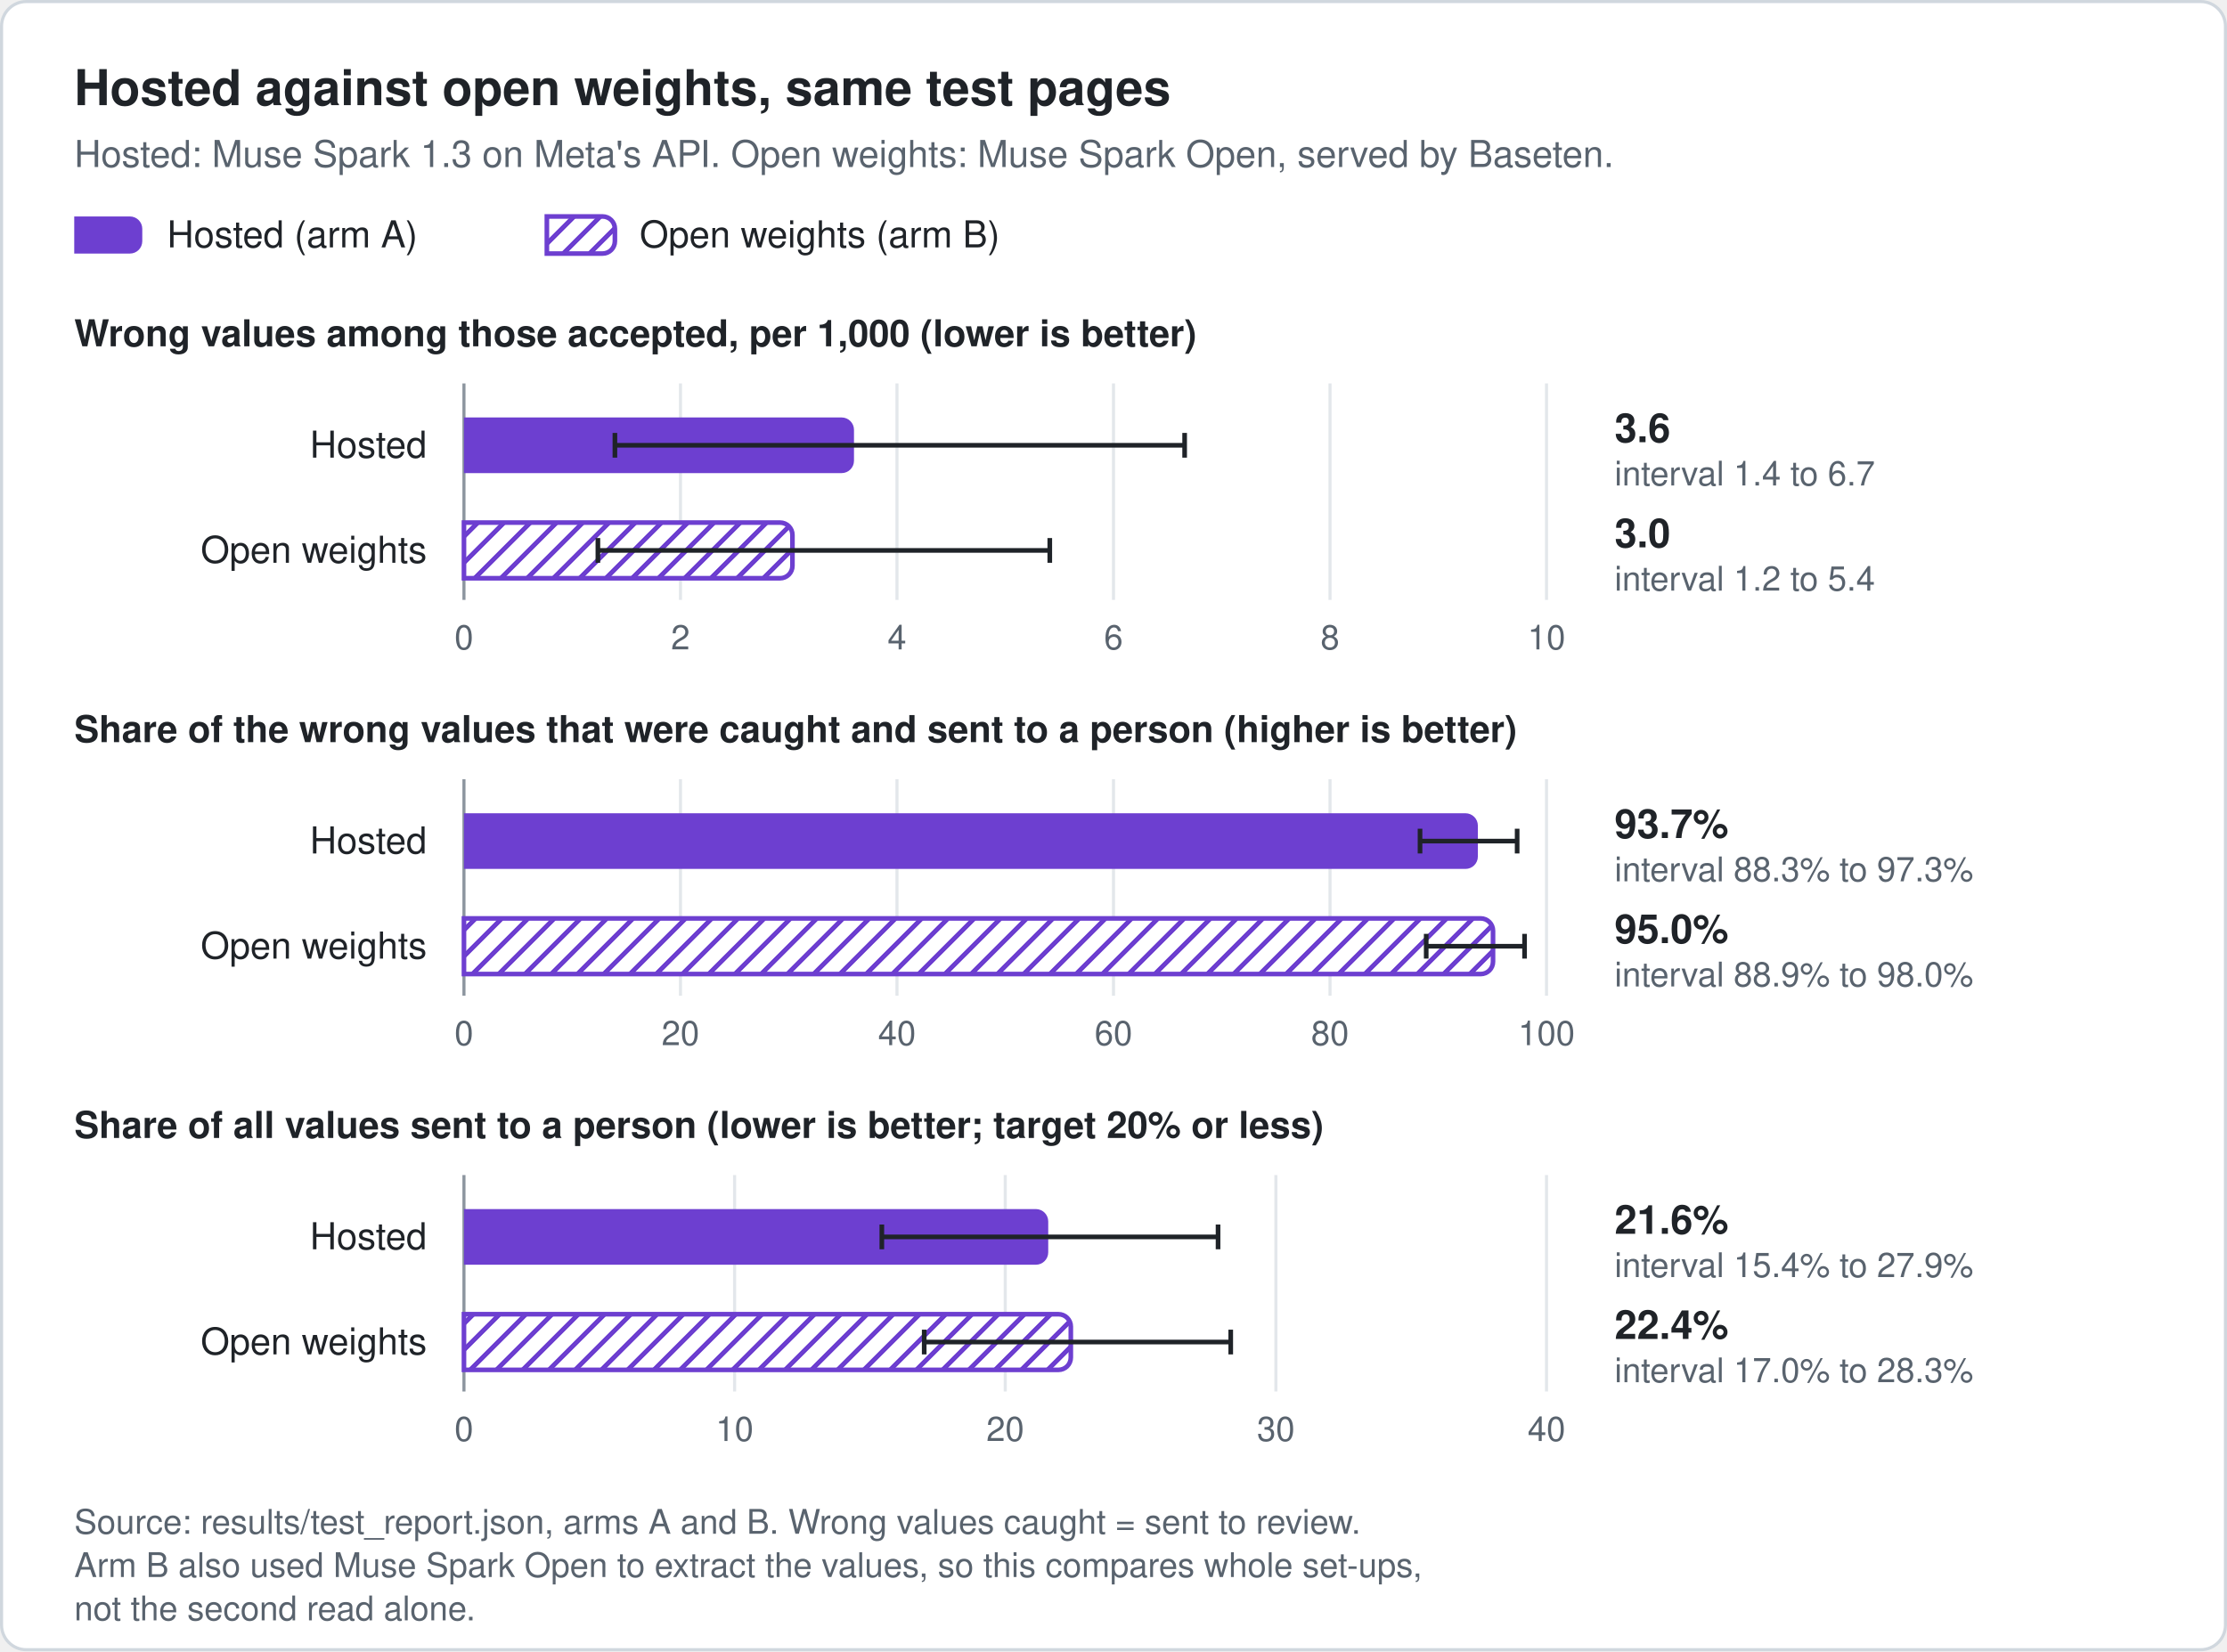
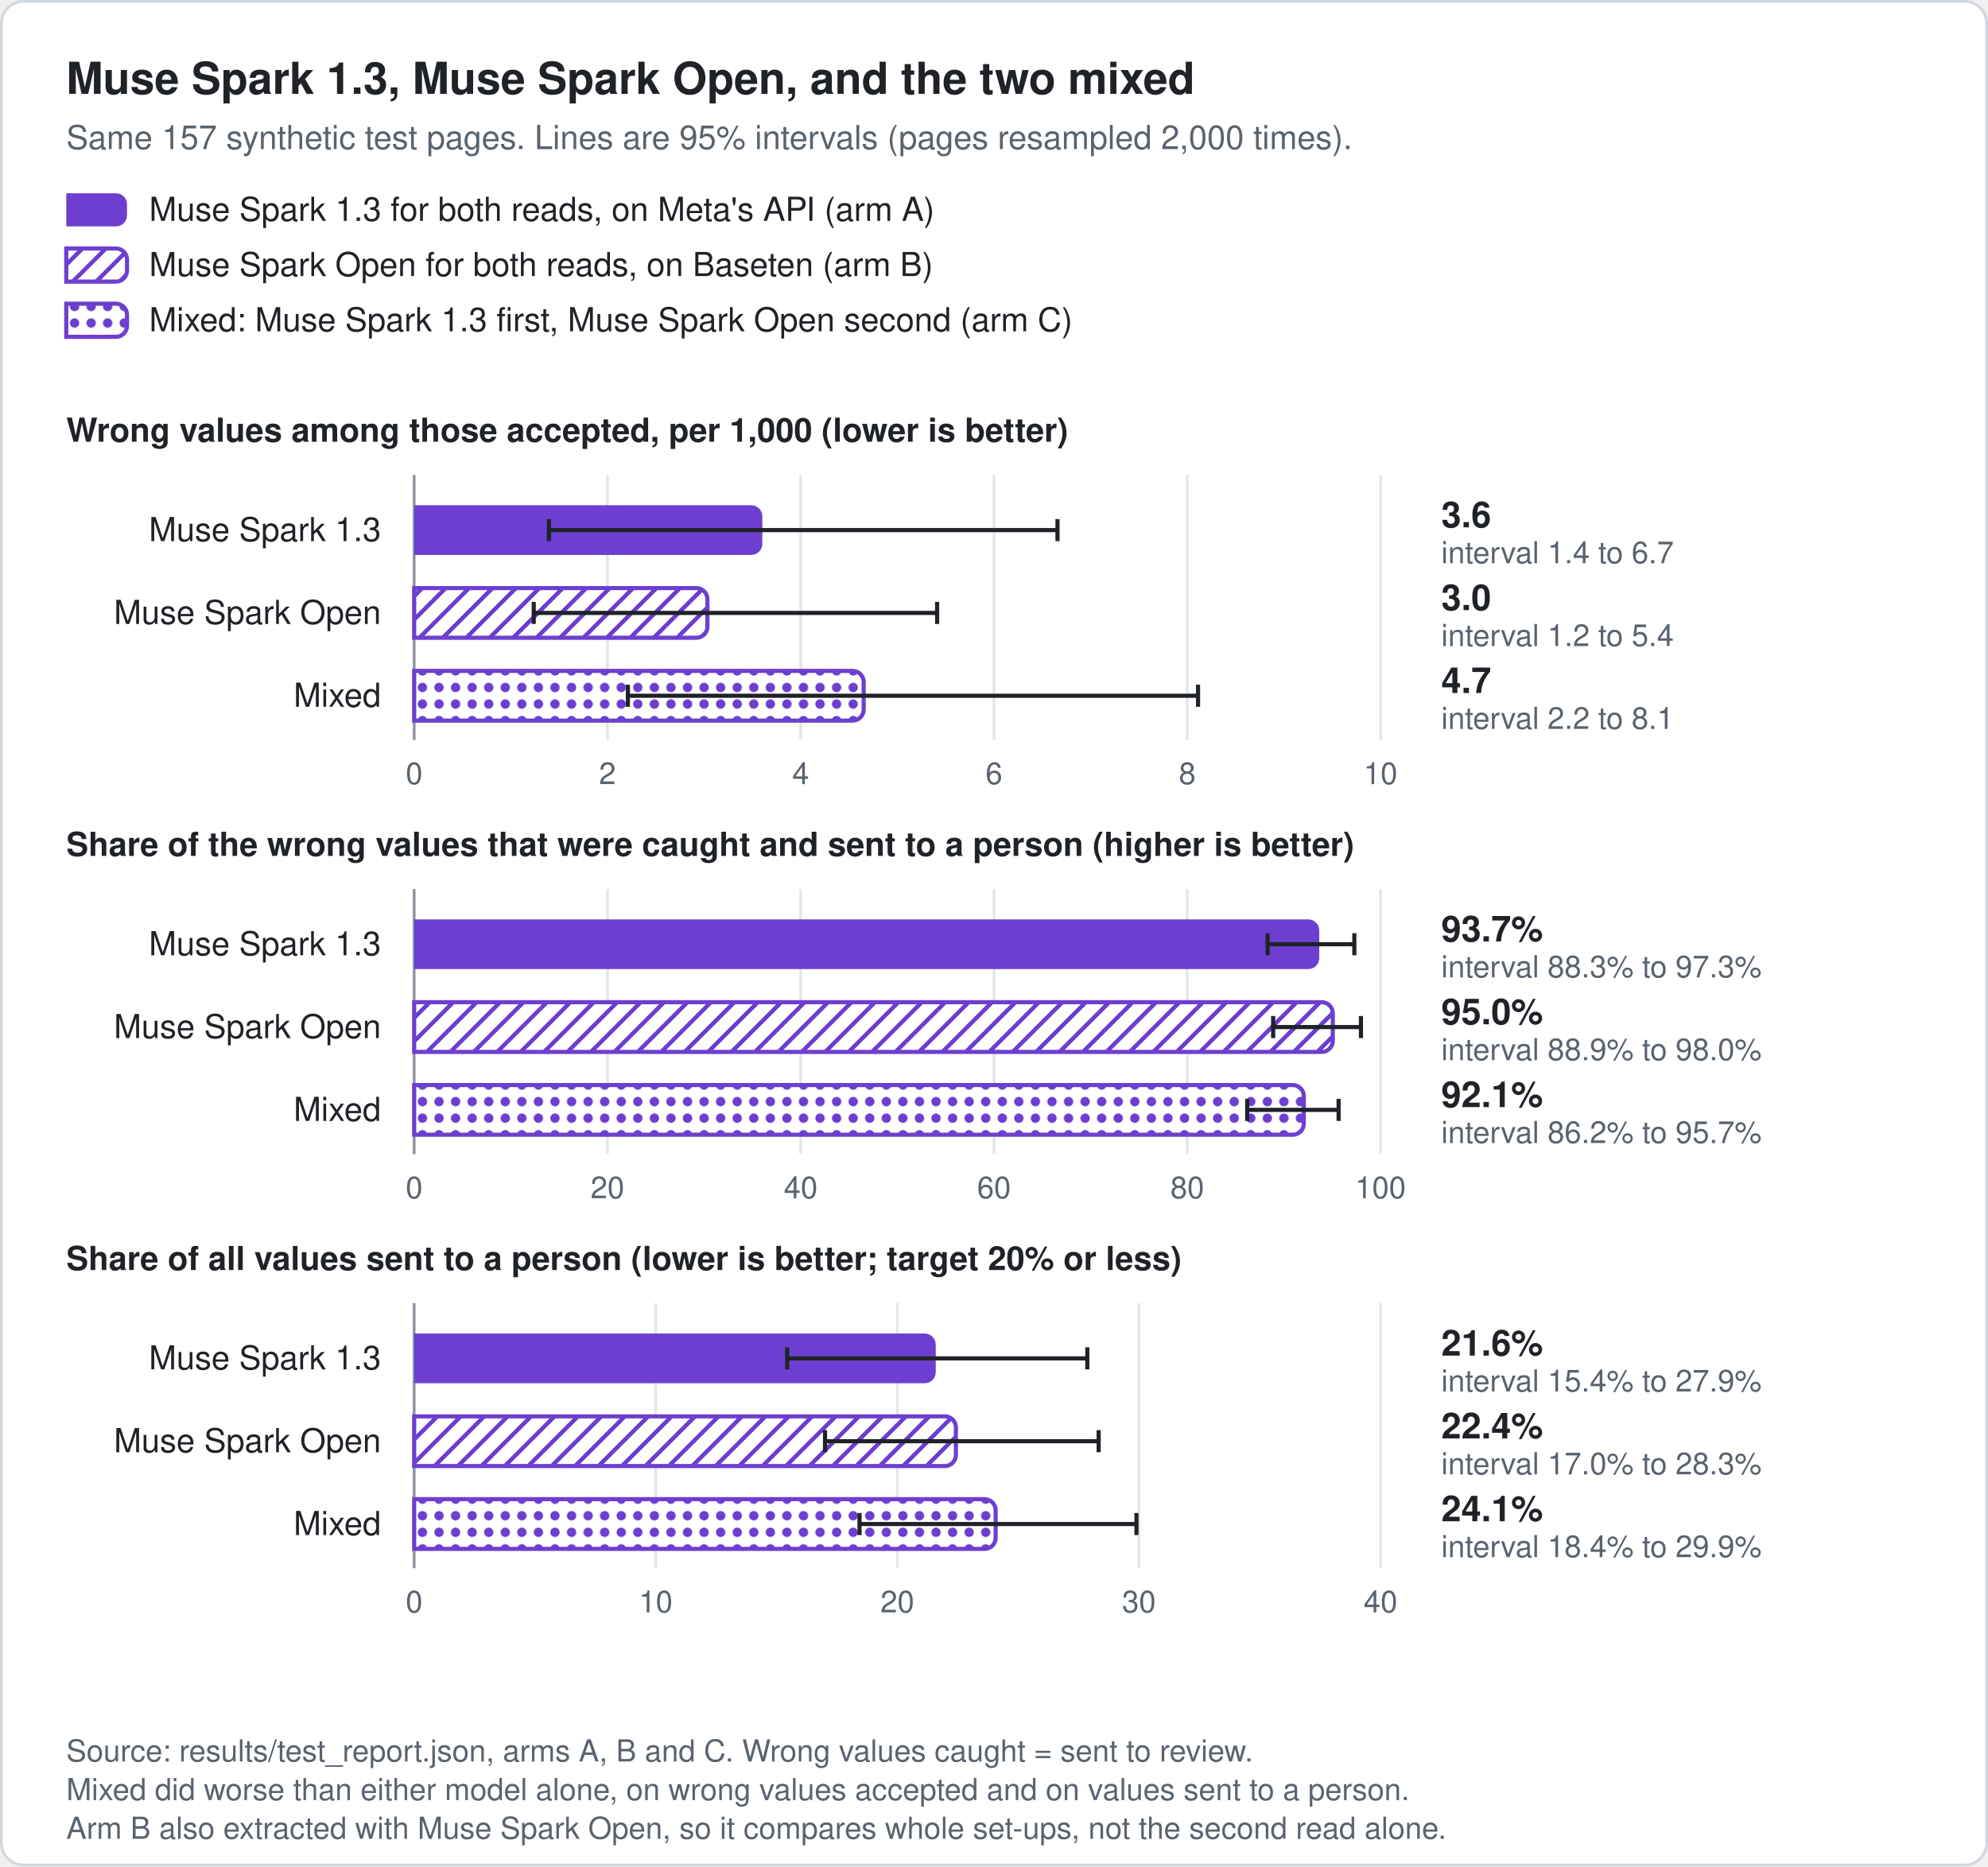
- <svg xmlns="http://www.w3.org/2000/svg" viewBox="0 0 720 534" width="720" height="534" role="img" aria-labelledby="title desc">
+ <svg xmlns="http://www.w3.org/2000/svg" viewBox="0 0 720 676" width="720" height="676" role="img" aria-labelledby="title desc">
  <style>
  text { font-family: -apple-system, "Segoe UI", Helvetica, Arial, sans-serif; }
  .card { fill: #ffffff; stroke: #d0d7de; }
  .t { fill: #1f2328; }
  .m { fill: #59636e; }
  .grid { stroke: #e3e7eb; stroke-width: 1; }
  .axis { stroke: #8c959f; stroke-width: 1; }
  .whisk { stroke: #1f2328; stroke-width: 1.5; fill: none; }
  .purple { fill: #6d3fd0; }
  .teal { fill: #00907f; }
  .pline { stroke: #6d3fd0; }
  .tline { stroke: #00907f; }
  .pstroke { stroke: #6d3fd0; stroke-width: 1.5; }
  .tstroke { stroke: #00907f; stroke-width: 1.5; }
  .surface { fill: #ffffff; }
  @media (prefers-color-scheme: dark) {
    .card { fill: #0d1117; stroke: #30363d; }
    .t { fill: #e6edf3; }
    .m { fill: #9aa4b0; }
    .grid { stroke: #21262d; }
    .axis { stroke: #6e7681; }
    .whisk { stroke: #e6edf3; }
    .purple { fill: #9575ec; }
    .teal { fill: #22a595; }
    .pline { stroke: #9575ec; }
    .tline { stroke: #22a595; }
    .pstroke { stroke: #9575ec; }
    .tstroke { stroke: #22a595; }
    .surface { fill: #0d1117; }
  }
</style>
  <defs>
    <pattern id="hatch-purple" width="6" height="6" patternUnits="userSpaceOnUse" patternTransform="rotate(45)">
      <rect width="6" height="6" class="surface" />
      <line x1="0" y1="0" x2="0" y2="6" class="pline" stroke-width="3" />
    </pattern>
    <pattern id="hatch-teal" width="6" height="6" patternUnits="userSpaceOnUse" patternTransform="rotate(45)">
      <rect width="6" height="6" class="surface" />
      <line x1="0" y1="0" x2="0" y2="6" class="tline" stroke-width="3" />
    </pattern>
+     <pattern id="dots-purple" width="6" height="6" patternUnits="userSpaceOnUse">
+       <rect width="6" height="6" class="surface" />
+       <circle cx="3" cy="3" r="1.7" class="purple" />
+     </pattern>
+     <pattern id="dots-teal" width="6" height="6" patternUnits="userSpaceOnUse">
+       <rect width="6" height="6" class="surface" />
+       <circle cx="3" cy="3" r="1.7" class="teal" />
+     </pattern>
  </defs>
-   <rect x="0.5" y="0.5" width="719" height="533" rx="8" class="card" />
-   <text x="24" y="34" class="t" font-size="16" font-weight="600" text-anchor="start">Hosted against open weights, same test pages</text>
-   <text x="24" y="54" class="m" font-size="12" font-weight="400" text-anchor="start">Hosted: Muse Spark 1.3 on Meta's API. Open weights: Muse Spark Open, served by Baseten.</text>
+   <rect x="0.5" y="0.5" width="719" height="675" rx="8" class="card" />
+   <text x="24" y="34" class="t" font-size="16" font-weight="600" text-anchor="start">Muse Spark 1.3, Muse Spark Open, and the two mixed</text>
+   <text x="24" y="54" class="m" font-size="12" font-weight="400" text-anchor="start">Same 157 synthetic test pages. Lines are 95% intervals (pages resampled 2,000 times).</text>
  <path d="M24 70H42A4 4 0 0 1 46 74V78A4 4 0 0 1 42 82H24Z" class="purple" />
-   <text x="54" y="80" class="t" font-size="12" font-weight="400" text-anchor="start">Hosted (arm A)</text>
-   <path d="M176.8 70H194.8A4 4 0 0 1 198.8 74V78A4 4 0 0 1 194.8 82H176.8Z" fill="url(#hatch-purple)" class="pstroke" />
-   <text x="206.8" y="80" class="t" font-size="12" font-weight="400" text-anchor="start">Open weights (arm B)</text>
-   <text x="24" y="112" class="t" font-size="12" font-weight="600" text-anchor="start">Wrong values among those accepted, per 1,000 (lower is better)</text>
-   <line x1="150" y1="124" x2="150" y2="194" class="axis" />
-   <text x="150" y="210" class="m" font-size="11" font-weight="400" text-anchor="middle">0</text>
-   <line x1="220" y1="124" x2="220" y2="194" class="grid" />
-   <text x="220" y="210" class="m" font-size="11" font-weight="400" text-anchor="middle">2</text>
-   <line x1="290" y1="124" x2="290" y2="194" class="grid" />
-   <text x="290" y="210" class="m" font-size="11" font-weight="400" text-anchor="middle">4</text>
-   <line x1="360" y1="124" x2="360" y2="194" class="grid" />
-   <text x="360" y="210" class="m" font-size="11" font-weight="400" text-anchor="middle">6</text>
-   <line x1="430" y1="124" x2="430" y2="194" class="grid" />
-   <text x="430" y="210" class="m" font-size="11" font-weight="400" text-anchor="middle">8</text>
-   <line x1="500" y1="124" x2="500" y2="194" class="grid" />
-   <text x="500" y="210" class="m" font-size="11" font-weight="400" text-anchor="middle">10</text>
-   <text x="138" y="148" class="t" font-size="12" font-weight="400" text-anchor="end">Hosted</text>
-   <path d="M150 135H272.1A4 4 0 0 1 276.1 139V149A4 4 0 0 1 272.1 153H150Z" class="purple" />
-   <path d="M198.8 140V148M198.8 144H383M383 140V148" class="whisk" />
-   <text x="522" y="143" class="t" font-size="13" font-weight="600" text-anchor="start">3.6</text>
-   <text x="522" y="157" class="m" font-size="11" font-weight="400" text-anchor="start">interval 1.4 to 6.7</text>
-   <text x="138" y="182" class="t" font-size="12" font-weight="400" text-anchor="end">Open weights</text>
-   <path d="M150 169H252.2A4 4 0 0 1 256.2 173V183A4 4 0 0 1 252.2 187H150Z" fill="url(#hatch-purple)" class="pstroke" />
-   <path d="M193.3 174V182M193.3 178H339.4M339.4 174V182" class="whisk" />
-   <text x="522" y="177" class="t" font-size="13" font-weight="600" text-anchor="start">3.0</text>
-   <text x="522" y="191" class="m" font-size="11" font-weight="400" text-anchor="start">interval 1.2 to 5.4</text>
-   <text x="24" y="240" class="t" font-size="12" font-weight="600" text-anchor="start">Share of the wrong values that were caught and sent to a person (higher is better)</text>
-   <line x1="150" y1="252" x2="150" y2="322" class="axis" />
-   <text x="150" y="338" class="m" font-size="11" font-weight="400" text-anchor="middle">0</text>
-   <line x1="220" y1="252" x2="220" y2="322" class="grid" />
-   <text x="220" y="338" class="m" font-size="11" font-weight="400" text-anchor="middle">20</text>
-   <line x1="290" y1="252" x2="290" y2="322" class="grid" />
-   <text x="290" y="338" class="m" font-size="11" font-weight="400" text-anchor="middle">40</text>
-   <line x1="360" y1="252" x2="360" y2="322" class="grid" />
-   <text x="360" y="338" class="m" font-size="11" font-weight="400" text-anchor="middle">60</text>
-   <line x1="430" y1="252" x2="430" y2="322" class="grid" />
-   <text x="430" y="338" class="m" font-size="11" font-weight="400" text-anchor="middle">80</text>
-   <line x1="500" y1="252" x2="500" y2="322" class="grid" />
-   <text x="500" y="338" class="m" font-size="11" font-weight="400" text-anchor="middle">100</text>
-   <text x="138" y="276" class="t" font-size="12" font-weight="400" text-anchor="end">Hosted</text>
-   <path d="M150 263H473.8A4 4 0 0 1 477.8 267V277A4 4 0 0 1 473.8 281H150Z" class="purple" />
-   <path d="M459.1 268V276M459.1 272H490.5M490.5 268V276" class="whisk" />
-   <text x="522" y="271" class="t" font-size="13" font-weight="600" text-anchor="start">93.7%</text>
-   <text x="522" y="285" class="m" font-size="11" font-weight="400" text-anchor="start">interval 88.3% to 97.3%</text>
-   <text x="138" y="310" class="t" font-size="12" font-weight="400" text-anchor="end">Open weights</text>
-   <path d="M150 297H478.7A4 4 0 0 1 482.7 301V311A4 4 0 0 1 478.7 315H150Z" fill="url(#hatch-purple)" class="pstroke" />
-   <path d="M461.1 302V310M461.1 306H492.9M492.9 302V310" class="whisk" />
-   <text x="522" y="305" class="t" font-size="13" font-weight="600" text-anchor="start">95.0%</text>
-   <text x="522" y="319" class="m" font-size="11" font-weight="400" text-anchor="start">interval 88.9% to 98.0%</text>
-   <text x="24" y="368" class="t" font-size="12" font-weight="600" text-anchor="start">Share of all values sent to a person (lower is better; target 20% or less)</text>
-   <line x1="150" y1="380" x2="150" y2="450" class="axis" />
-   <text x="150" y="466" class="m" font-size="11" font-weight="400" text-anchor="middle">0</text>
-   <line x1="237.5" y1="380" x2="237.5" y2="450" class="grid" />
-   <text x="237.5" y="466" class="m" font-size="11" font-weight="400" text-anchor="middle">10</text>
-   <line x1="325" y1="380" x2="325" y2="450" class="grid" />
-   <text x="325" y="466" class="m" font-size="11" font-weight="400" text-anchor="middle">20</text>
-   <line x1="412.5" y1="380" x2="412.5" y2="450" class="grid" />
-   <text x="412.5" y="466" class="m" font-size="11" font-weight="400" text-anchor="middle">30</text>
-   <line x1="500" y1="380" x2="500" y2="450" class="grid" />
-   <text x="500" y="466" class="m" font-size="11" font-weight="400" text-anchor="middle">40</text>
-   <text x="138" y="404" class="t" font-size="12" font-weight="400" text-anchor="end">Hosted</text>
-   <path d="M150 391H334.9A4 4 0 0 1 338.9 395V405A4 4 0 0 1 334.9 409H150Z" class="purple" />
-   <path d="M285.1 396V404M285.1 400H393.8M393.8 396V404" class="whisk" />
-   <text x="522" y="399" class="t" font-size="13" font-weight="600" text-anchor="start">21.6%</text>
-   <text x="522" y="413" class="m" font-size="11" font-weight="400" text-anchor="start">interval 15.4% to 27.9%</text>
-   <text x="138" y="438" class="t" font-size="12" font-weight="400" text-anchor="end">Open weights</text>
-   <path d="M150 425H342.2A4 4 0 0 1 346.2 429V439A4 4 0 0 1 342.2 443H150Z" fill="url(#hatch-purple)" class="pstroke" />
-   <path d="M298.8 430V438M298.8 434H397.9M397.9 430V438" class="whisk" />
-   <text x="522" y="433" class="t" font-size="13" font-weight="600" text-anchor="start">22.4%</text>
-   <text x="522" y="447" class="m" font-size="11" font-weight="400" text-anchor="start">interval 17.0% to 28.3%</text>
-   <text x="24" y="496" class="m" font-size="11" font-weight="400" text-anchor="start">Source: results/test_report.json, arms A and B. Wrong values caught = sent to review.</text>
-   <text x="24" y="510" class="m" font-size="11" font-weight="400" text-anchor="start">Arm B also used Muse Spark Open to extract the values, so this compares whole set-ups,</text>
-   <text x="24" y="524" class="m" font-size="11" font-weight="400" text-anchor="start">not the second read alone.</text>
+   <text x="54" y="80" class="t" font-size="12" font-weight="400" text-anchor="start">Muse Spark 1.3 for both reads, on Meta's API (arm A)</text>
+   <path d="M24 90H42A4 4 0 0 1 46 94V98A4 4 0 0 1 42 102H24Z" fill="url(#hatch-purple)" class="pstroke" />
+   <text x="54" y="100" class="t" font-size="12" font-weight="400" text-anchor="start">Muse Spark Open for both reads, on Baseten (arm B)</text>
+   <path d="M24 110H42A4 4 0 0 1 46 114V118A4 4 0 0 1 42 122H24Z" fill="url(#dots-purple)" class="pstroke" />
+   <text x="54" y="120" class="t" font-size="12" font-weight="400" text-anchor="start">Mixed: Muse Spark 1.3 first, Muse Spark Open second (arm C)</text>
+   <text x="24" y="160" class="t" font-size="12" font-weight="600" text-anchor="start">Wrong values among those accepted, per 1,000 (lower is better)</text>
+   <line x1="150" y1="172" x2="150" y2="268" class="axis" />
+   <text x="150" y="284" class="m" font-size="11" font-weight="400" text-anchor="middle">0</text>
+   <line x1="220" y1="172" x2="220" y2="268" class="grid" />
+   <text x="220" y="284" class="m" font-size="11" font-weight="400" text-anchor="middle">2</text>
+   <line x1="290" y1="172" x2="290" y2="268" class="grid" />
+   <text x="290" y="284" class="m" font-size="11" font-weight="400" text-anchor="middle">4</text>
+   <line x1="360" y1="172" x2="360" y2="268" class="grid" />
+   <text x="360" y="284" class="m" font-size="11" font-weight="400" text-anchor="middle">6</text>
+   <line x1="430" y1="172" x2="430" y2="268" class="grid" />
+   <text x="430" y="284" class="m" font-size="11" font-weight="400" text-anchor="middle">8</text>
+   <line x1="500" y1="172" x2="500" y2="268" class="grid" />
+   <text x="500" y="284" class="m" font-size="11" font-weight="400" text-anchor="middle">10</text>
+   <text x="138" y="196" class="t" font-size="12" font-weight="400" text-anchor="end">Muse Spark 1.3</text>
+   <path d="M150 183H272.1A4 4 0 0 1 276.1 187V197A4 4 0 0 1 272.1 201H150Z" class="purple" />
+   <path d="M198.8 188V196M198.8 192H383M383 188V196" class="whisk" />
+   <text x="522" y="191" class="t" font-size="13" font-weight="600" text-anchor="start">3.6</text>
+   <text x="522" y="204" class="m" font-size="11" font-weight="400" text-anchor="start">interval 1.4 to 6.7</text>
+   <text x="138" y="226" class="t" font-size="12" font-weight="400" text-anchor="end">Muse Spark Open</text>
+   <path d="M150 213H252.2A4 4 0 0 1 256.2 217V227A4 4 0 0 1 252.2 231H150Z" fill="url(#hatch-purple)" class="pstroke" />
+   <path d="M193.3 218V226M193.3 222H339.4M339.4 218V226" class="whisk" />
+   <text x="522" y="221" class="t" font-size="13" font-weight="600" text-anchor="start">3.0</text>
+   <text x="522" y="234" class="m" font-size="11" font-weight="400" text-anchor="start">interval 1.2 to 5.4</text>
+   <text x="138" y="256" class="t" font-size="12" font-weight="400" text-anchor="end">Mixed</text>
+   <path d="M150 243H308.8A4 4 0 0 1 312.8 247V257A4 4 0 0 1 308.8 261H150Z" fill="url(#dots-purple)" class="pstroke" />
+   <path d="M227.4 248V256M227.4 252H433.9M433.9 248V256" class="whisk" />
+   <text x="522" y="251" class="t" font-size="13" font-weight="600" text-anchor="start">4.7</text>
+   <text x="522" y="264" class="m" font-size="11" font-weight="400" text-anchor="start">interval 2.2 to 8.1</text>
+   <text x="24" y="310" class="t" font-size="12" font-weight="600" text-anchor="start">Share of the wrong values that were caught and sent to a person (higher is better)</text>
+   <line x1="150" y1="322" x2="150" y2="418" class="axis" />
+   <text x="150" y="434" class="m" font-size="11" font-weight="400" text-anchor="middle">0</text>
+   <line x1="220" y1="322" x2="220" y2="418" class="grid" />
+   <text x="220" y="434" class="m" font-size="11" font-weight="400" text-anchor="middle">20</text>
+   <line x1="290" y1="322" x2="290" y2="418" class="grid" />
+   <text x="290" y="434" class="m" font-size="11" font-weight="400" text-anchor="middle">40</text>
+   <line x1="360" y1="322" x2="360" y2="418" class="grid" />
+   <text x="360" y="434" class="m" font-size="11" font-weight="400" text-anchor="middle">60</text>
+   <line x1="430" y1="322" x2="430" y2="418" class="grid" />
+   <text x="430" y="434" class="m" font-size="11" font-weight="400" text-anchor="middle">80</text>
+   <line x1="500" y1="322" x2="500" y2="418" class="grid" />
+   <text x="500" y="434" class="m" font-size="11" font-weight="400" text-anchor="middle">100</text>
+   <text x="138" y="346" class="t" font-size="12" font-weight="400" text-anchor="end">Muse Spark 1.3</text>
+   <path d="M150 333H473.8A4 4 0 0 1 477.8 337V347A4 4 0 0 1 473.8 351H150Z" class="purple" />
+   <path d="M459.1 338V346M459.1 342H490.5M490.5 338V346" class="whisk" />
+   <text x="522" y="341" class="t" font-size="13" font-weight="600" text-anchor="start">93.7%</text>
+   <text x="522" y="354" class="m" font-size="11" font-weight="400" text-anchor="start">interval 88.3% to 97.3%</text>
+   <text x="138" y="376" class="t" font-size="12" font-weight="400" text-anchor="end">Muse Spark Open</text>
+   <path d="M150 363H478.7A4 4 0 0 1 482.7 367V377A4 4 0 0 1 478.7 381H150Z" fill="url(#hatch-purple)" class="pstroke" />
+   <path d="M461.1 368V376M461.1 372H492.9M492.9 368V376" class="whisk" />
+   <text x="522" y="371" class="t" font-size="13" font-weight="600" text-anchor="start">95.0%</text>
+   <text x="522" y="384" class="m" font-size="11" font-weight="400" text-anchor="start">interval 88.9% to 98.0%</text>
+   <text x="138" y="406" class="t" font-size="12" font-weight="400" text-anchor="end">Mixed</text>
+   <path d="M150 393H468.2A4 4 0 0 1 472.2 397V407A4 4 0 0 1 468.2 411H150Z" fill="url(#dots-purple)" class="pstroke" />
+   <path d="M451.7 398V406M451.7 402H484.8M484.8 398V406" class="whisk" />
+   <text x="522" y="401" class="t" font-size="13" font-weight="600" text-anchor="start">92.1%</text>
+   <text x="522" y="414" class="m" font-size="11" font-weight="400" text-anchor="start">interval 86.2% to 95.7%</text>
+   <text x="24" y="460" class="t" font-size="12" font-weight="600" text-anchor="start">Share of all values sent to a person (lower is better; target 20% or less)</text>
+   <line x1="150" y1="472" x2="150" y2="568" class="axis" />
+   <text x="150" y="584" class="m" font-size="11" font-weight="400" text-anchor="middle">0</text>
+   <line x1="237.5" y1="472" x2="237.5" y2="568" class="grid" />
+   <text x="237.5" y="584" class="m" font-size="11" font-weight="400" text-anchor="middle">10</text>
+   <line x1="325" y1="472" x2="325" y2="568" class="grid" />
+   <text x="325" y="584" class="m" font-size="11" font-weight="400" text-anchor="middle">20</text>
+   <line x1="412.5" y1="472" x2="412.5" y2="568" class="grid" />
+   <text x="412.5" y="584" class="m" font-size="11" font-weight="400" text-anchor="middle">30</text>
+   <line x1="500" y1="472" x2="500" y2="568" class="grid" />
+   <text x="500" y="584" class="m" font-size="11" font-weight="400" text-anchor="middle">40</text>
+   <text x="138" y="496" class="t" font-size="12" font-weight="400" text-anchor="end">Muse Spark 1.3</text>
+   <path d="M150 483H334.9A4 4 0 0 1 338.9 487V497A4 4 0 0 1 334.9 501H150Z" class="purple" />
+   <path d="M285.1 488V496M285.1 492H393.8M393.8 488V496" class="whisk" />
+   <text x="522" y="491" class="t" font-size="13" font-weight="600" text-anchor="start">21.6%</text>
+   <text x="522" y="504" class="m" font-size="11" font-weight="400" text-anchor="start">interval 15.4% to 27.9%</text>
+   <text x="138" y="526" class="t" font-size="12" font-weight="400" text-anchor="end">Muse Spark Open</text>
+   <path d="M150 513H342.2A4 4 0 0 1 346.2 517V527A4 4 0 0 1 342.2 531H150Z" fill="url(#hatch-purple)" class="pstroke" />
+   <path d="M298.8 518V526M298.8 522H397.9M397.9 518V526" class="whisk" />
+   <text x="522" y="521" class="t" font-size="13" font-weight="600" text-anchor="start">22.4%</text>
+   <text x="522" y="534" class="m" font-size="11" font-weight="400" text-anchor="start">interval 17.0% to 28.3%</text>
+   <text x="138" y="556" class="t" font-size="12" font-weight="400" text-anchor="end">Mixed</text>
+   <path d="M150 543H356.6A4 4 0 0 1 360.6 547V557A4 4 0 0 1 356.6 561H150Z" fill="url(#dots-purple)" class="pstroke" />
+   <path d="M311.3 548V556M311.3 552H411.6M411.6 548V556" class="whisk" />
+   <text x="522" y="551" class="t" font-size="13" font-weight="600" text-anchor="start">24.1%</text>
+   <text x="522" y="564" class="m" font-size="11" font-weight="400" text-anchor="start">interval 18.4% to 29.9%</text>
+   <text x="24" y="638" class="m" font-size="11" font-weight="400" text-anchor="start">Source: results/test_report.json, arms A, B and C. Wrong values caught = sent to review.</text>
+   <text x="24" y="652" class="m" font-size="11" font-weight="400" text-anchor="start">Mixed did worse than either model alone, on wrong values accepted and on values sent to a person.</text>
+   <text x="24" y="666" class="m" font-size="11" font-weight="400" text-anchor="start">Arm B also extracted with Muse Spark Open, so it compares whole set-ups, not the second read alone.</text>
</svg>
